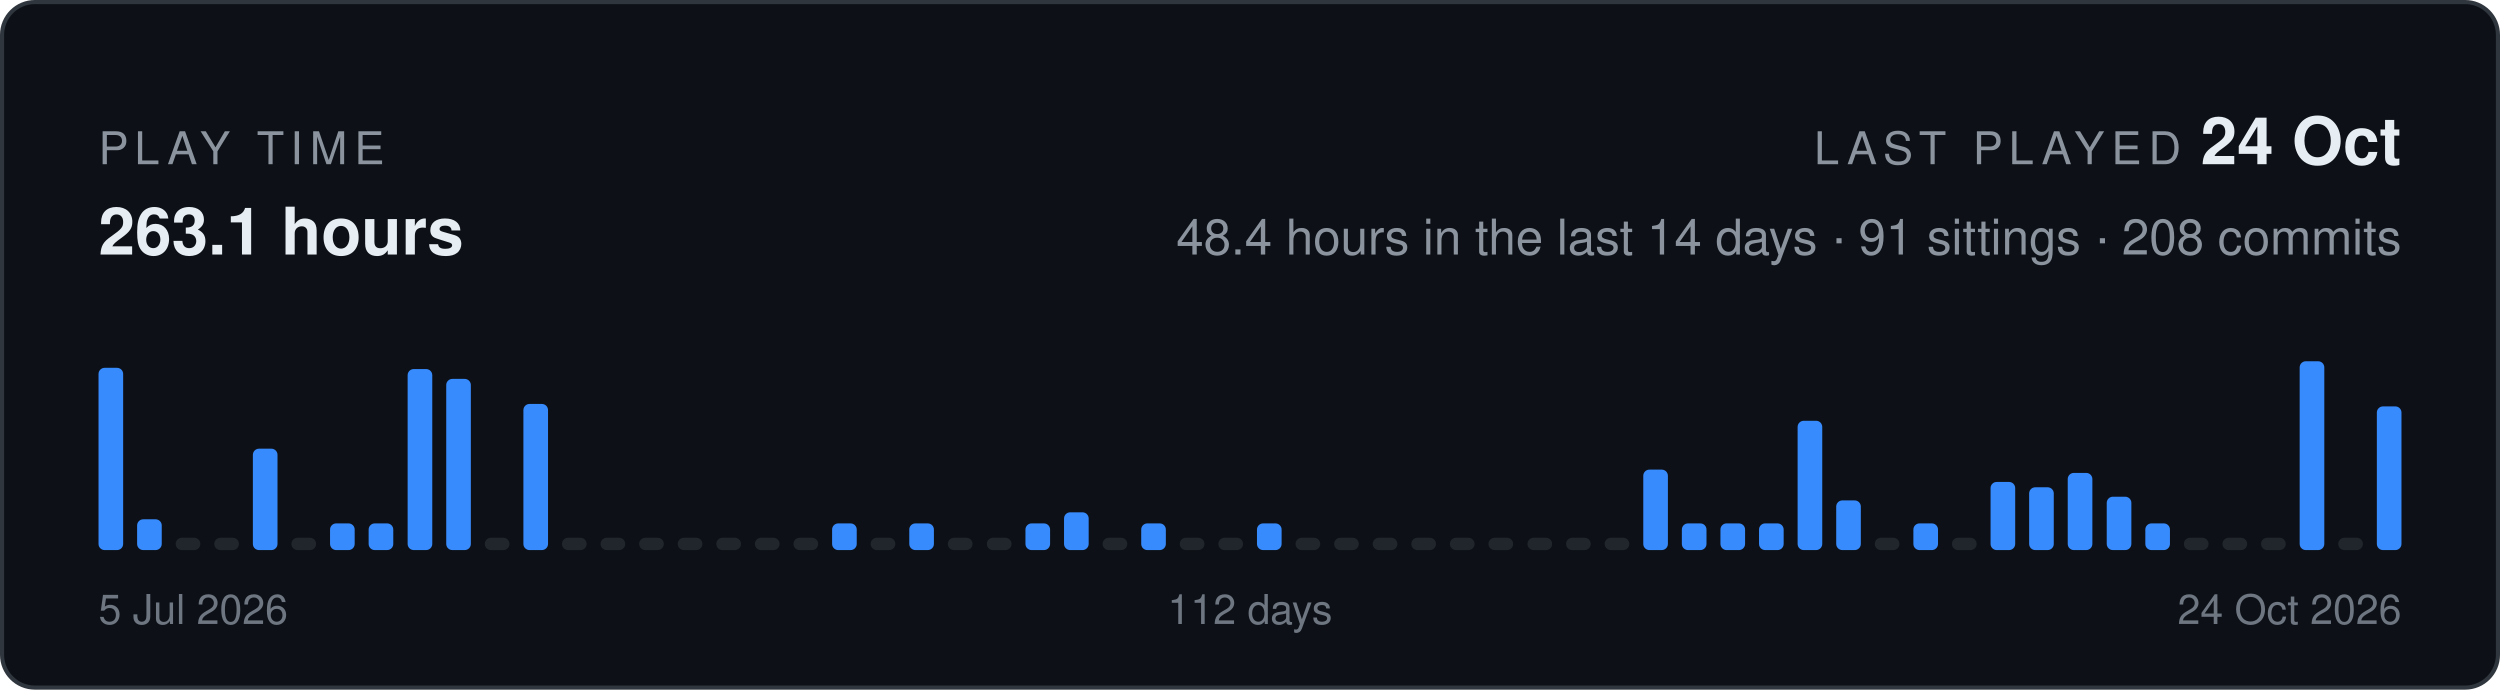
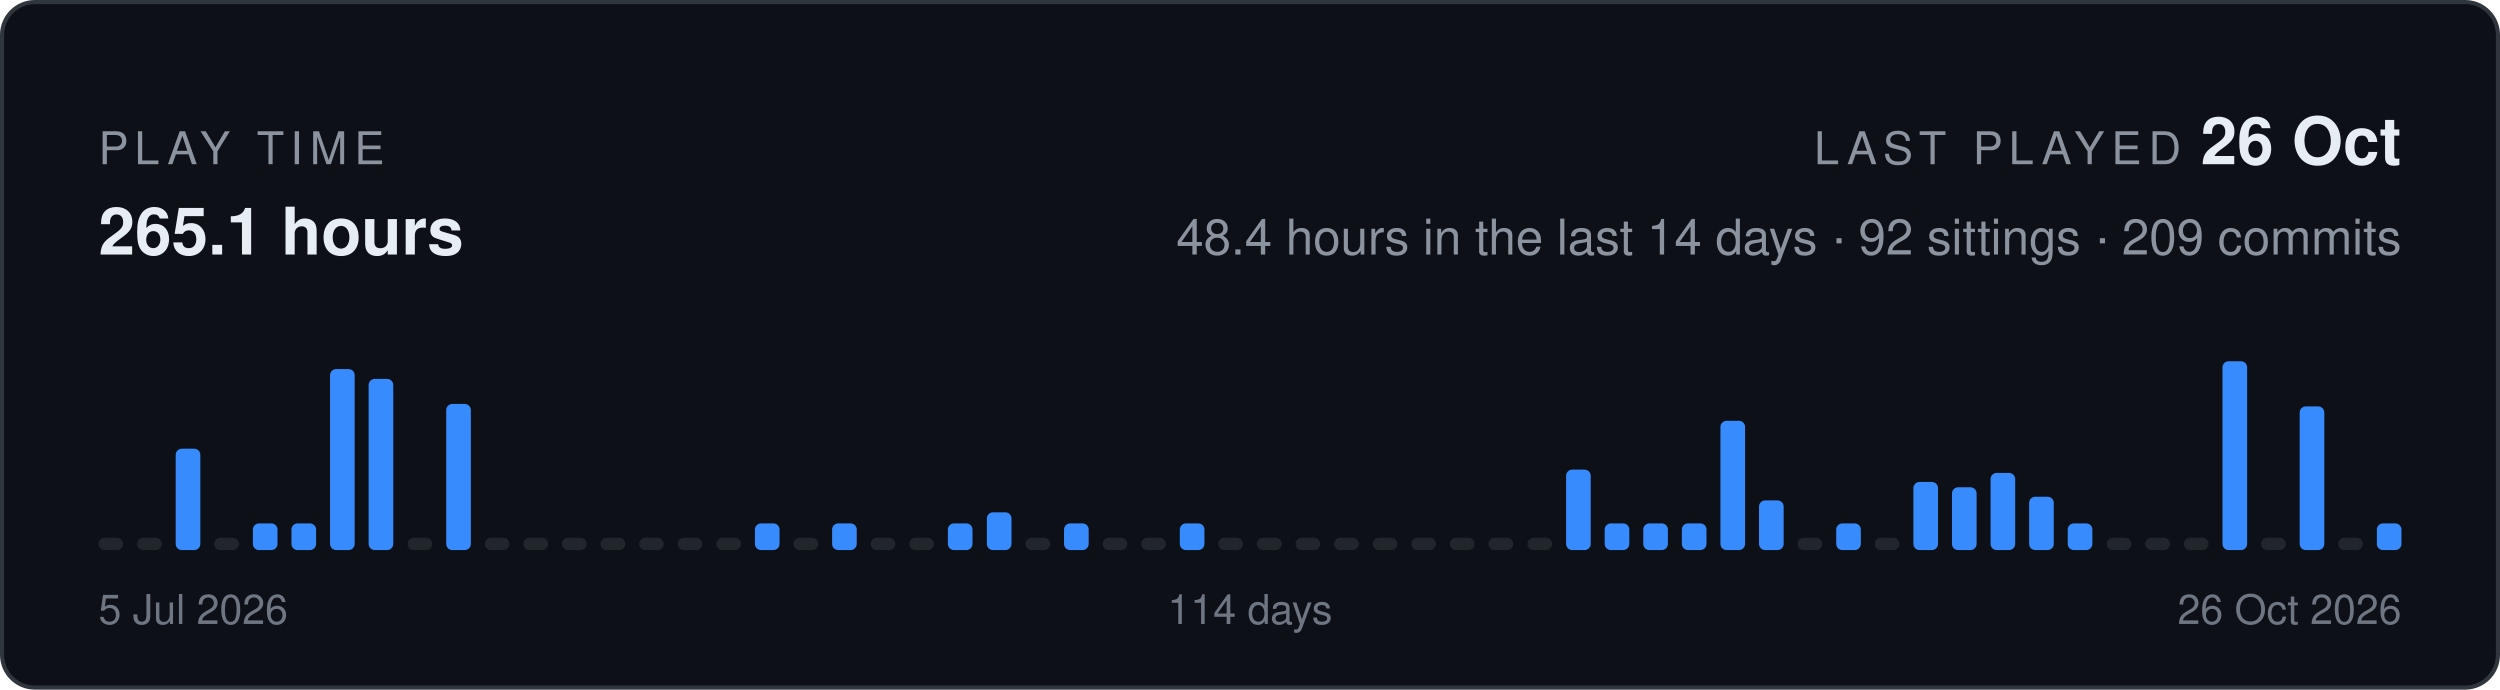
- <svg xmlns="http://www.w3.org/2000/svg" width="609" height="168" viewBox="0 0 609 168" role="img" aria-label="Play time: 263.1 hours over 208 commits, last played 24 Oct">
+ <svg xmlns="http://www.w3.org/2000/svg" width="609" height="168" viewBox="0 0 609 168" role="img" aria-label="Play time: 265.1 hours over 209 commits, last played 26 Oct">
  <style>
    .card { fill: #0d1117; stroke: #30363d }
    text { font-family: -apple-system, BlinkMacSystemFont, "Segoe UI", Helvetica, Arial, sans-serif }
    .label { font-size: 11px; letter-spacing: 1.7px; fill: #8b949e }
    .stat { font-size: 16px; font-weight: 600; letter-spacing: normal; fill: #e6edf3 }
    .note { font-size: 12px; fill: #8b949e }
    .axis { font-size: 10px; fill: #6e7681 }
    .bar { fill: #388bfd }
    .bar-quiet { fill: #21262d }
  </style>
  <rect class="card" x="0.5" y="0.5" width="608" height="167" rx="8" />
  <text class="label" x="24" y="40">PLAY TIME</text>
-   <text class="stat" x="24" y="62">263.1 hours</text>
-   <text class="label" x="585" y="40" text-anchor="end">LAST PLAYED <tspan class="stat">24 Oct</tspan>
+   <text class="stat" x="24" y="62">265.1 hours</text>
+   <text class="label" x="585" y="40" text-anchor="end">LAST PLAYED <tspan class="stat">26 Oct</tspan>
  </text>
-   <text class="note" x="585" y="62" text-anchor="end">48.4 hours in the last 14 days   ·   91 sittings   ·   208 commits</text>
-   <rect class="bar" x="24.0" y="89.6" width="6" height="44.4" rx="1.5" />
-   <rect class="bar" x="33.4" y="126.5" width="6" height="7.5" rx="1.5" />
-   <rect class="bar-quiet" x="42.8" y="131.0" width="6" height="3.0" rx="1.5" />
+   <text class="note" x="585" y="62" text-anchor="end">48.4 hours in the last 14 days   ·   92 sittings   ·   209 commits</text>
+   <rect class="bar-quiet" x="24.0" y="131.0" width="6" height="3.0" rx="1.5" />
+   <rect class="bar-quiet" x="33.4" y="131.0" width="6" height="3.0" rx="1.5" />
+   <rect class="bar" x="42.8" y="109.3" width="6" height="24.7" rx="1.5" />
  <rect class="bar-quiet" x="52.2" y="131.0" width="6" height="3.0" rx="1.5" />
-   <rect class="bar" x="61.6" y="109.3" width="6" height="24.7" rx="1.5" />
-   <rect class="bar-quiet" x="71.0" y="131.0" width="6" height="3.0" rx="1.5" />
-   <rect class="bar" x="80.4" y="127.5" width="6" height="6.5" rx="1.5" />
-   <rect class="bar" x="89.8" y="127.5" width="6" height="6.5" rx="1.5" />
-   <rect class="bar" x="99.3" y="89.9" width="6" height="44.1" rx="1.5" />
-   <rect class="bar" x="108.7" y="92.3" width="6" height="41.7" rx="1.5" />
+   <rect class="bar" x="61.6" y="127.5" width="6" height="6.5" rx="1.5" />
+   <rect class="bar" x="71.0" y="127.5" width="6" height="6.5" rx="1.5" />
+   <rect class="bar" x="80.4" y="89.9" width="6" height="44.1" rx="1.5" />
+   <rect class="bar" x="89.8" y="92.3" width="6" height="41.7" rx="1.5" />
+   <rect class="bar-quiet" x="99.3" y="131.0" width="6" height="3.0" rx="1.5" />
+   <rect class="bar" x="108.7" y="98.4" width="6" height="35.6" rx="1.5" />
  <rect class="bar-quiet" x="118.1" y="131.0" width="6" height="3.0" rx="1.5" />
-   <rect class="bar" x="127.5" y="98.4" width="6" height="35.6" rx="1.5" />
+   <rect class="bar-quiet" x="127.5" y="131.0" width="6" height="3.0" rx="1.5" />
  <rect class="bar-quiet" x="136.9" y="131.0" width="6" height="3.0" rx="1.5" />
  <rect class="bar-quiet" x="146.3" y="131.0" width="6" height="3.0" rx="1.5" />
  <rect class="bar-quiet" x="155.7" y="131.0" width="6" height="3.0" rx="1.5" />
  <rect class="bar-quiet" x="165.1" y="131.0" width="6" height="3.0" rx="1.5" />
  <rect class="bar-quiet" x="174.5" y="131.0" width="6" height="3.0" rx="1.5" />
-   <rect class="bar-quiet" x="183.9" y="131.0" width="6" height="3.0" rx="1.5" />
+   <rect class="bar" x="183.9" y="127.5" width="6" height="6.5" rx="1.5" />
  <rect class="bar-quiet" x="193.3" y="131.0" width="6" height="3.0" rx="1.5" />
  <rect class="bar" x="202.7" y="127.5" width="6" height="6.5" rx="1.5" />
  <rect class="bar-quiet" x="212.1" y="131.0" width="6" height="3.0" rx="1.5" />
-   <rect class="bar" x="221.5" y="127.5" width="6" height="6.5" rx="1.5" />
-   <rect class="bar-quiet" x="230.9" y="131.0" width="6" height="3.0" rx="1.5" />
-   <rect class="bar-quiet" x="240.4" y="131.0" width="6" height="3.0" rx="1.5" />
-   <rect class="bar" x="249.8" y="127.5" width="6" height="6.5" rx="1.5" />
-   <rect class="bar" x="259.2" y="124.8" width="6" height="9.2" rx="1.5" />
+   <rect class="bar-quiet" x="221.5" y="131.0" width="6" height="3.0" rx="1.5" />
+   <rect class="bar" x="230.9" y="127.5" width="6" height="6.5" rx="1.5" />
+   <rect class="bar" x="240.4" y="124.8" width="6" height="9.2" rx="1.5" />
+   <rect class="bar-quiet" x="249.8" y="131.0" width="6" height="3.0" rx="1.5" />
+   <rect class="bar" x="259.2" y="127.5" width="6" height="6.5" rx="1.5" />
  <rect class="bar-quiet" x="268.6" y="131.0" width="6" height="3.0" rx="1.5" />
-   <rect class="bar" x="278.0" y="127.5" width="6" height="6.5" rx="1.5" />
-   <rect class="bar-quiet" x="287.4" y="131.0" width="6" height="3.0" rx="1.5" />
+   <rect class="bar-quiet" x="278.0" y="131.0" width="6" height="3.0" rx="1.5" />
+   <rect class="bar" x="287.4" y="127.5" width="6" height="6.5" rx="1.5" />
  <rect class="bar-quiet" x="296.8" y="131.0" width="6" height="3.0" rx="1.5" />
-   <rect class="bar" x="306.2" y="127.5" width="6" height="6.5" rx="1.5" />
+   <rect class="bar-quiet" x="306.2" y="131.0" width="6" height="3.0" rx="1.5" />
  <rect class="bar-quiet" x="315.6" y="131.0" width="6" height="3.0" rx="1.5" />
  <rect class="bar-quiet" x="325.0" y="131.0" width="6" height="3.0" rx="1.5" />
  <rect class="bar-quiet" x="334.4" y="131.0" width="6" height="3.0" rx="1.5" />
  <rect class="bar-quiet" x="343.8" y="131.0" width="6" height="3.0" rx="1.5" />
  <rect class="bar-quiet" x="353.2" y="131.0" width="6" height="3.0" rx="1.5" />
  <rect class="bar-quiet" x="362.6" y="131.0" width="6" height="3.0" rx="1.5" />
  <rect class="bar-quiet" x="372.1" y="131.0" width="6" height="3.0" rx="1.5" />
-   <rect class="bar-quiet" x="381.5" y="131.0" width="6" height="3.0" rx="1.5" />
-   <rect class="bar-quiet" x="390.9" y="131.0" width="6" height="3.0" rx="1.5" />
-   <rect class="bar" x="400.3" y="114.4" width="6" height="19.6" rx="1.5" />
+   <rect class="bar" x="381.5" y="114.4" width="6" height="19.6" rx="1.5" />
+   <rect class="bar" x="390.9" y="127.5" width="6" height="6.5" rx="1.5" />
+   <rect class="bar" x="400.3" y="127.5" width="6" height="6.5" rx="1.5" />
  <rect class="bar" x="409.7" y="127.5" width="6" height="6.5" rx="1.5" />
-   <rect class="bar" x="419.1" y="127.5" width="6" height="6.5" rx="1.5" />
-   <rect class="bar" x="428.5" y="127.5" width="6" height="6.5" rx="1.5" />
-   <rect class="bar" x="437.9" y="102.5" width="6" height="31.5" rx="1.5" />
-   <rect class="bar" x="447.3" y="121.9" width="6" height="12.1" rx="1.5" />
+   <rect class="bar" x="419.1" y="102.5" width="6" height="31.5" rx="1.5" />
+   <rect class="bar" x="428.5" y="121.9" width="6" height="12.1" rx="1.5" />
+   <rect class="bar-quiet" x="437.9" y="131.0" width="6" height="3.0" rx="1.5" />
+   <rect class="bar" x="447.3" y="127.5" width="6" height="6.5" rx="1.5" />
  <rect class="bar-quiet" x="456.7" y="131.0" width="6" height="3.0" rx="1.5" />
-   <rect class="bar" x="466.1" y="127.5" width="6" height="6.5" rx="1.5" />
-   <rect class="bar-quiet" x="475.5" y="131.0" width="6" height="3.0" rx="1.5" />
-   <rect class="bar" x="484.9" y="117.4" width="6" height="16.6" rx="1.5" />
-   <rect class="bar" x="494.3" y="118.7" width="6" height="15.3" rx="1.5" />
-   <rect class="bar" x="503.7" y="115.2" width="6" height="18.8" rx="1.5" />
-   <rect class="bar" x="513.2" y="121.0" width="6" height="13.0" rx="1.5" />
-   <rect class="bar" x="522.6" y="127.5" width="6" height="6.5" rx="1.5" />
+   <rect class="bar" x="466.1" y="117.4" width="6" height="16.6" rx="1.5" />
+   <rect class="bar" x="475.5" y="118.7" width="6" height="15.3" rx="1.5" />
+   <rect class="bar" x="484.9" y="115.2" width="6" height="18.8" rx="1.5" />
+   <rect class="bar" x="494.3" y="121.0" width="6" height="13.0" rx="1.5" />
+   <rect class="bar" x="503.7" y="127.5" width="6" height="6.5" rx="1.5" />
+   <rect class="bar-quiet" x="513.2" y="131.0" width="6" height="3.0" rx="1.5" />
+   <rect class="bar-quiet" x="522.6" y="131.0" width="6" height="3.0" rx="1.5" />
  <rect class="bar-quiet" x="532.0" y="131.0" width="6" height="3.0" rx="1.5" />
-   <rect class="bar-quiet" x="541.4" y="131.0" width="6" height="3.0" rx="1.5" />
+   <rect class="bar" x="541.4" y="88.0" width="6" height="46.0" rx="1.5" />
  <rect class="bar-quiet" x="550.8" y="131.0" width="6" height="3.0" rx="1.5" />
-   <rect class="bar" x="560.2" y="88.0" width="6" height="46.0" rx="1.5" />
+   <rect class="bar" x="560.2" y="99.0" width="6" height="35.0" rx="1.5" />
  <rect class="bar-quiet" x="569.6" y="131.0" width="6" height="3.0" rx="1.5" />
-   <rect class="bar" x="579.0" y="99.0" width="6" height="35.0" rx="1.5" />
+   <rect class="bar" x="579.0" y="127.5" width="6" height="6.5" rx="1.5" />
  <text class="axis" x="24" y="152">5 Jul 2026</text>
-   <text class="axis" x="304.5" y="152" text-anchor="middle">112 days</text>
-   <text class="axis" x="585" y="152" text-anchor="end">24 Oct 2026</text>
+   <text class="axis" x="304.5" y="152" text-anchor="middle">114 days</text>
+   <text class="axis" x="585" y="152" text-anchor="end">26 Oct 2026</text>
</svg>
